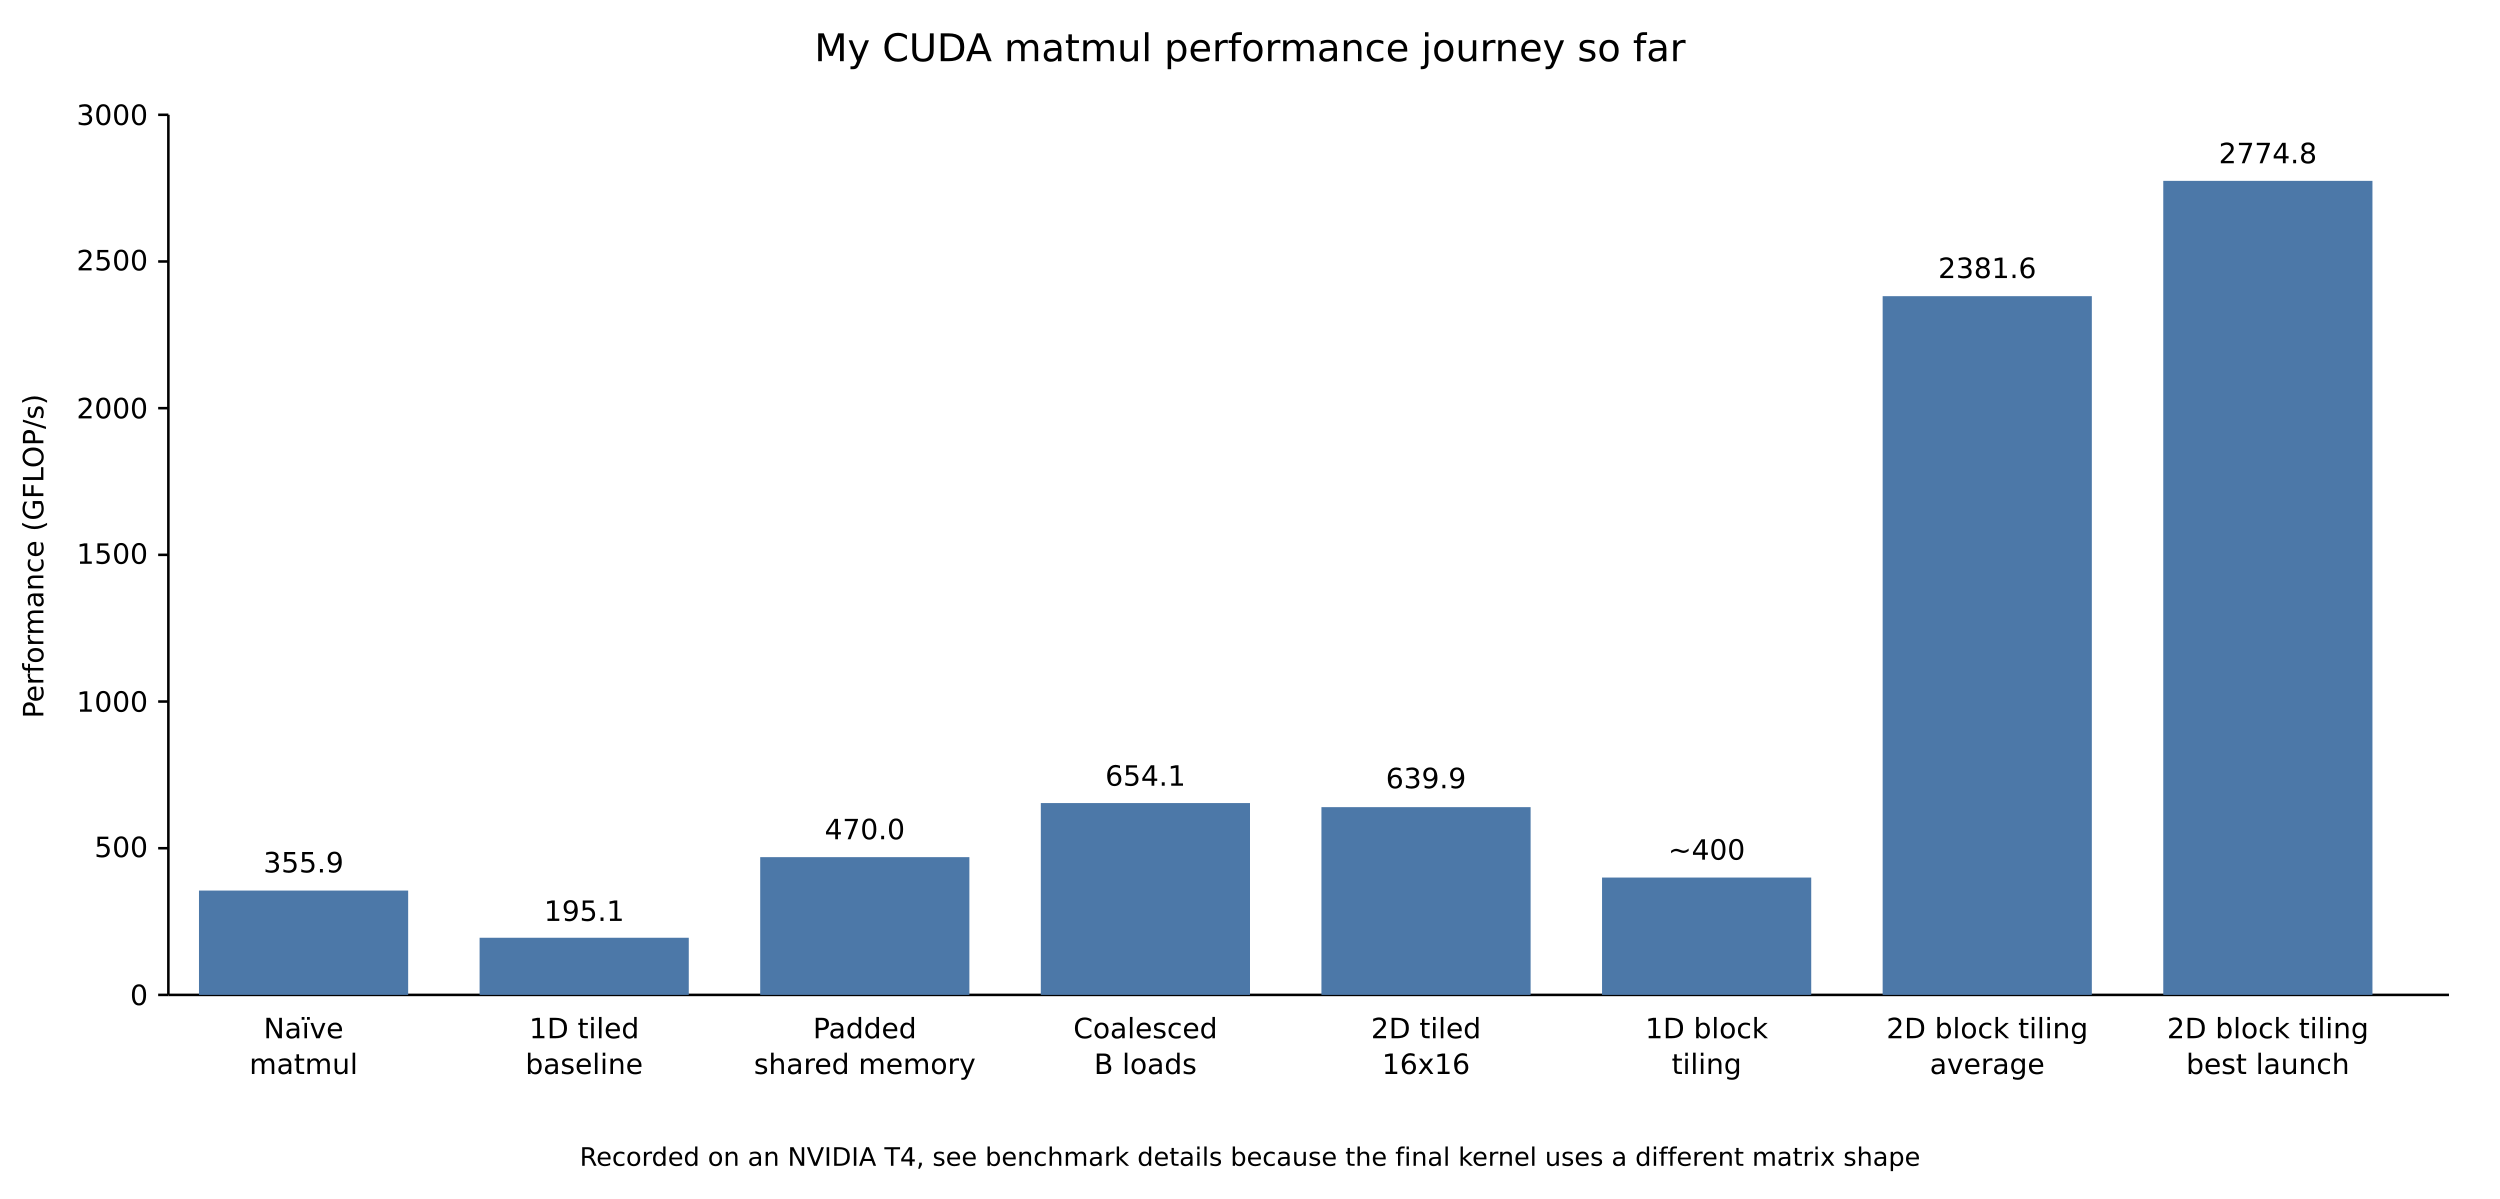
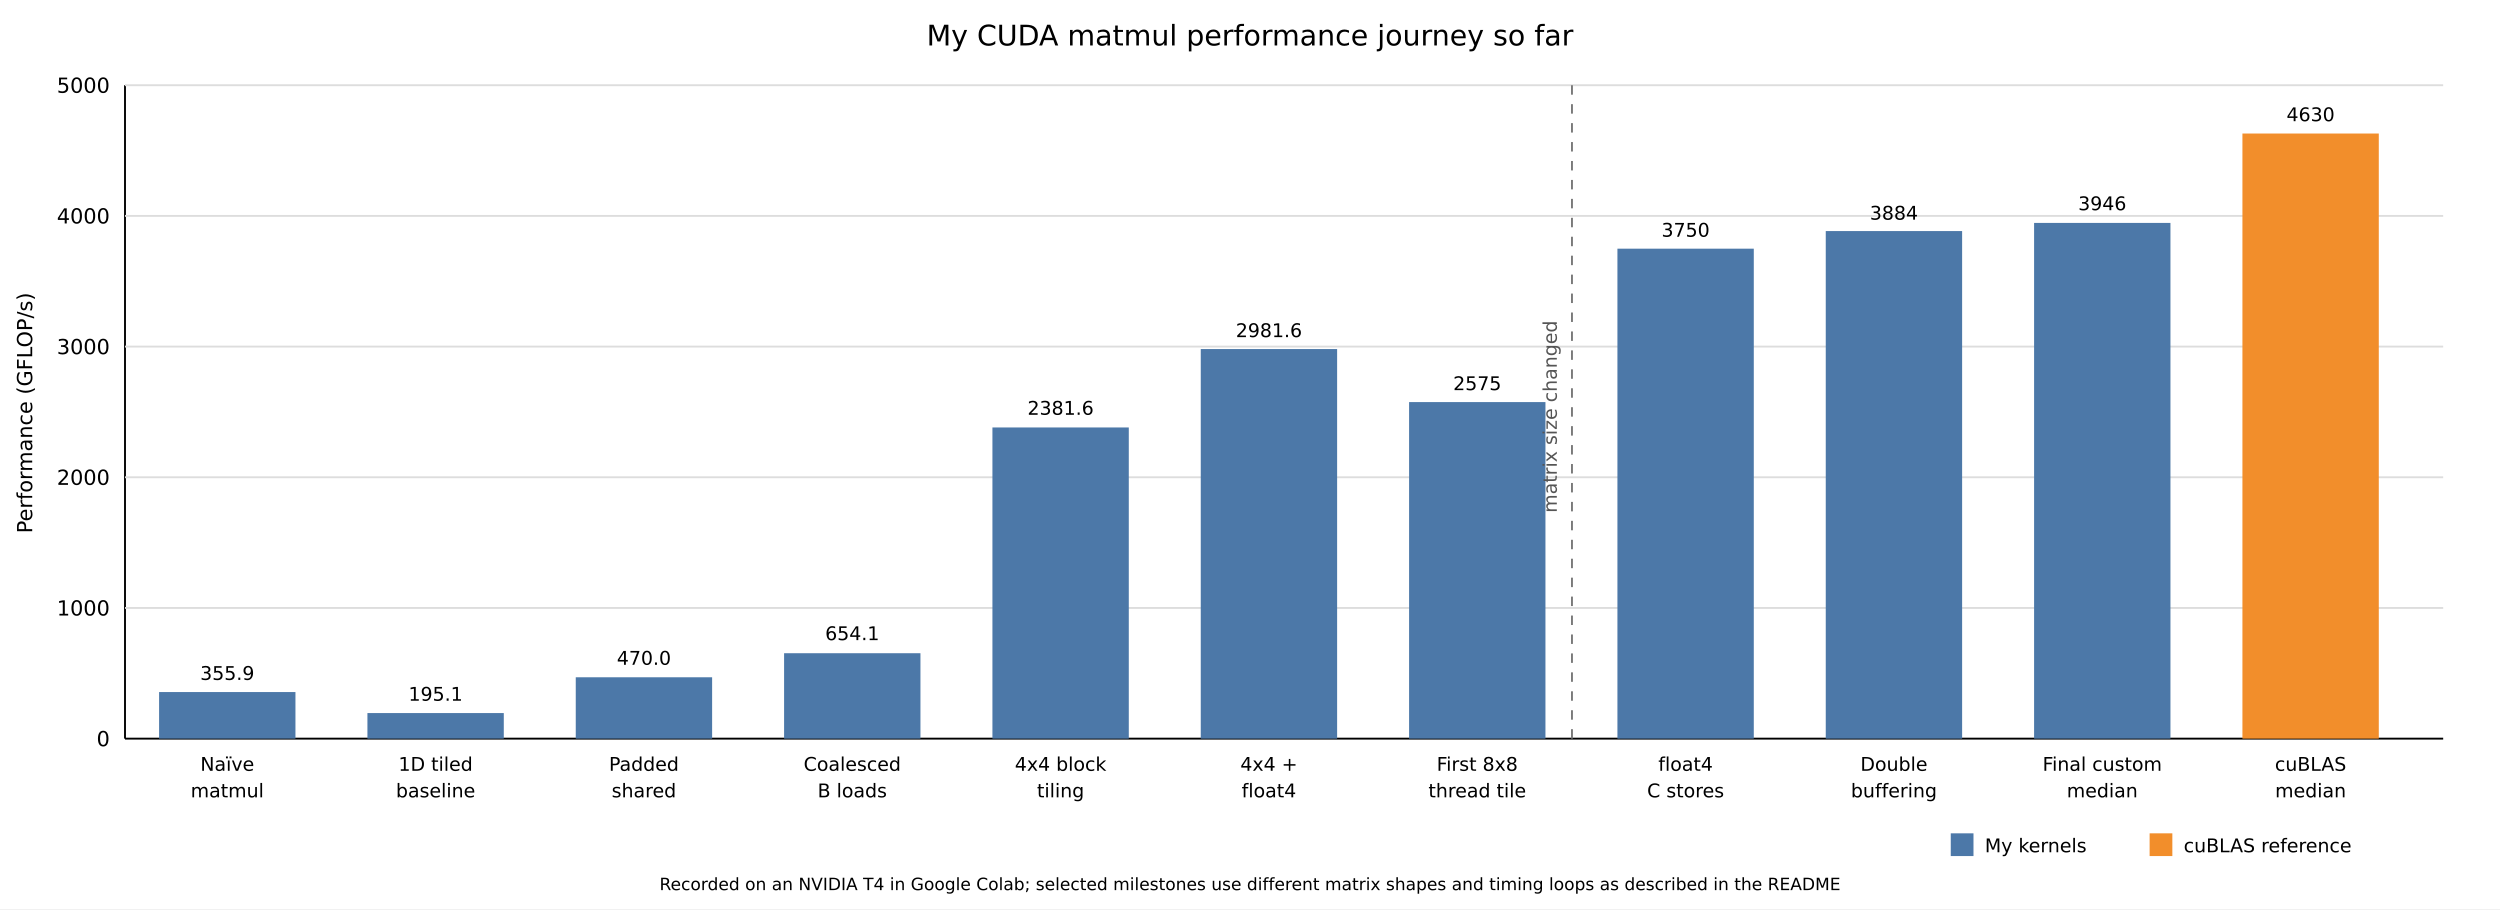
- <svg xmlns="http://www.w3.org/2000/svg" width="980" height="470" viewBox="0 0 980 470">
-   <rect width="980" height="470" fill="white" />
-   <text x="490" y="24" text-anchor="middle" font-family="DejaVu Sans, sans-serif" font-size="15">My CUDA matmul performance journey so far</text>
+ <svg xmlns="http://www.w3.org/2000/svg" width="1320" height="480" viewBox="0 0 1320 480">
+   <rect width="1320" height="480" fill="white" />
+   <text x="660" y="24" text-anchor="middle" font-family="DejaVu Sans, sans-serif" font-size="15">My CUDA matmul performance journey so far</text>
  <line x1="66" y1="45" x2="66" y2="390" stroke="black" />
-   <line x1="66" y1="390" x2="960" y2="390" stroke="black" />
+   <line x1="66" y1="390" x2="1290" y2="390" stroke="black" />
  <g font-family="DejaVu Sans, sans-serif" font-size="11" text-anchor="end">
    <text x="58" y="394">0</text>
-     <text x="58" y="336">500</text>
-     <text x="58" y="279">1000</text>
-     <text x="58" y="221">1500</text>
-     <text x="58" y="164">2000</text>
-     <text x="58" y="106">2500</text>
-     <text x="58" y="49">3000</text>
+     <text x="58" y="325">1000</text>
+     <text x="58" y="256">2000</text>
+     <text x="58" y="187">3000</text>
+     <text x="58" y="118">4000</text>
+     <text x="58" y="49">5000</text>
  </g>
-   <g stroke="black">
-     <line x1="62" y1="390" x2="66" y2="390" />
-     <line x1="62" y1="332.5" x2="66" y2="332.5" />
-     <line x1="62" y1="275" x2="66" y2="275" />
-     <line x1="62" y1="217.5" x2="66" y2="217.5" />
-     <line x1="62" y1="160" x2="66" y2="160" />
-     <line x1="62" y1="102.5" x2="66" y2="102.5" />
-     <line x1="62" y1="45" x2="66" y2="45" />
+   <g stroke="#dddddd">
+     <line x1="66" y1="321" x2="1290" y2="321" />
+     <line x1="66" y1="252" x2="1290" y2="252" />
+     <line x1="66" y1="183" x2="1290" y2="183" />
+     <line x1="66" y1="114" x2="1290" y2="114" />
+     <line x1="66" y1="45" x2="1290" y2="45" />
  </g>
  <text x="17" y="218" text-anchor="middle" font-family="DejaVu Sans, sans-serif" font-size="11" transform="rotate(-90 17 218)">Performance (GFLOP/s)</text>
  <g fill="#4c78a8">
-     <rect x="78" y="349.1" width="82" height="40.9" />
-     <rect x="188" y="367.6" width="82" height="22.4" />
-     <rect x="298" y="336.0" width="82" height="54.0" />
-     <rect x="408" y="314.8" width="82" height="75.2" />
-     <rect x="518" y="316.4" width="82" height="73.6" />
-     <rect x="628" y="344.0" width="82" height="46.0" />
-     <rect x="738" y="116.1" width="82" height="273.9" />
-     <rect x="848" y="70.9" width="82" height="319.1" />
+     <rect x="84" y="365.4" width="72" height="24.6" />
+     <rect x="194" y="376.5" width="72" height="13.5" />
+     <rect x="304" y="357.6" width="72" height="32.4" />
+     <rect x="414" y="344.9" width="72" height="45.1" />
+     <rect x="524" y="225.7" width="72" height="164.3" />
+     <rect x="634" y="184.3" width="72" height="205.7" />
+     <rect x="744" y="212.3" width="72" height="177.7" />
+     <rect x="854" y="131.3" width="72" height="258.7" />
+     <rect x="964" y="122.0" width="72" height="268.0" />
+     <rect x="1074" y="117.7" width="72" height="272.3" />
  </g>
-   <g font-family="DejaVu Sans, sans-serif" font-size="11" text-anchor="middle">
-     <text x="119" y="342">355.9</text>
-     <text x="229" y="361">195.1</text>
-     <text x="339" y="329">470.0</text>
-     <text x="449" y="308">654.1</text>
-     <text x="559" y="309">639.9</text>
-     <text x="669" y="337">~400</text>
-     <text x="779" y="109">2381.6</text>
-     <text x="889" y="64">2774.8</text>
-     <text x="119" y="407">Naïve</text>
-     <text x="119" y="421">matmul</text>
-     <text x="229" y="407">1D tiled</text>
-     <text x="229" y="421">baseline</text>
-     <text x="339" y="407">Padded</text>
-     <text x="339" y="421">shared memory</text>
-     <text x="449" y="407">Coalesced</text>
-     <text x="449" y="421">B loads</text>
-     <text x="559" y="407">2D tiled</text>
-     <text x="559" y="421">16x16</text>
-     <text x="669" y="407">1D block</text>
-     <text x="669" y="421">tiling</text>
-     <text x="779" y="407">2D block tiling</text>
-     <text x="779" y="421">average</text>
-     <text x="889" y="407">2D block tiling</text>
-     <text x="889" y="421">best launch</text>
+   <rect x="1184" y="70.5" width="72" height="319.5" fill="#f28e2b" />
+   <line x1="830" y1="45" x2="830" y2="390" stroke="#777777" stroke-dasharray="5 5" />
+   <text x="822" y="220" text-anchor="middle" font-family="DejaVu Sans, sans-serif" font-size="10" fill="#555555" transform="rotate(-90 822 220)">matrix size changed</text>
+   <g font-family="DejaVu Sans, sans-serif" font-size="10" text-anchor="middle">
+     <text x="120" y="359">355.9</text>
+     <text x="230" y="370">195.1</text>
+     <text x="340" y="351">470.0</text>
+     <text x="450" y="338">654.1</text>
+     <text x="560" y="219">2381.6</text>
+     <text x="670" y="178">2981.6</text>
+     <text x="780" y="206">2575</text>
+     <text x="890" y="125">3750</text>
+     <text x="1000" y="116">3884</text>
+     <text x="1110" y="111">3946</text>
+     <text x="1220" y="64">4630</text>
+     <text x="120" y="407">Naïve</text>
+     <text x="120" y="421">matmul</text>
+     <text x="230" y="407">1D tiled</text>
+     <text x="230" y="421">baseline</text>
+     <text x="340" y="407">Padded</text>
+     <text x="340" y="421">shared</text>
+     <text x="450" y="407">Coalesced</text>
+     <text x="450" y="421">B loads</text>
+     <text x="560" y="407">4x4 block</text>
+     <text x="560" y="421">tiling</text>
+     <text x="670" y="407">4x4 +</text>
+     <text x="670" y="421">float4</text>
+     <text x="780" y="407">First 8x8</text>
+     <text x="780" y="421">thread tile</text>
+     <text x="890" y="407">float4</text>
+     <text x="890" y="421">C stores</text>
+     <text x="1000" y="407">Double</text>
+     <text x="1000" y="421">buffering</text>
+     <text x="1110" y="407">Final custom</text>
+     <text x="1110" y="421">median</text>
+     <text x="1220" y="407">cuBLAS</text>
+     <text x="1220" y="421">median</text>
  </g>
-   <text x="490" y="457" text-anchor="middle" font-family="DejaVu Sans, sans-serif" font-size="10">Recorded on an NVIDIA T4, see benchmark details because the final kernel uses a different matrix shape</text>
+   <g font-family="DejaVu Sans, sans-serif" font-size="10">
+     <rect x="1030" y="440" width="12" height="12" fill="#4c78a8" />
+     <text x="1048" y="450">My kernels</text>
+     <rect x="1135" y="440" width="12" height="12" fill="#f28e2b" />
+     <text x="1153" y="450">cuBLAS reference</text>
+   </g>
+   <text x="660" y="470" text-anchor="middle" font-family="DejaVu Sans, sans-serif" font-size="9">Recorded on an NVIDIA T4 in Google Colab; selected milestones use different matrix shapes and timing loops as described in the README</text>
</svg>
